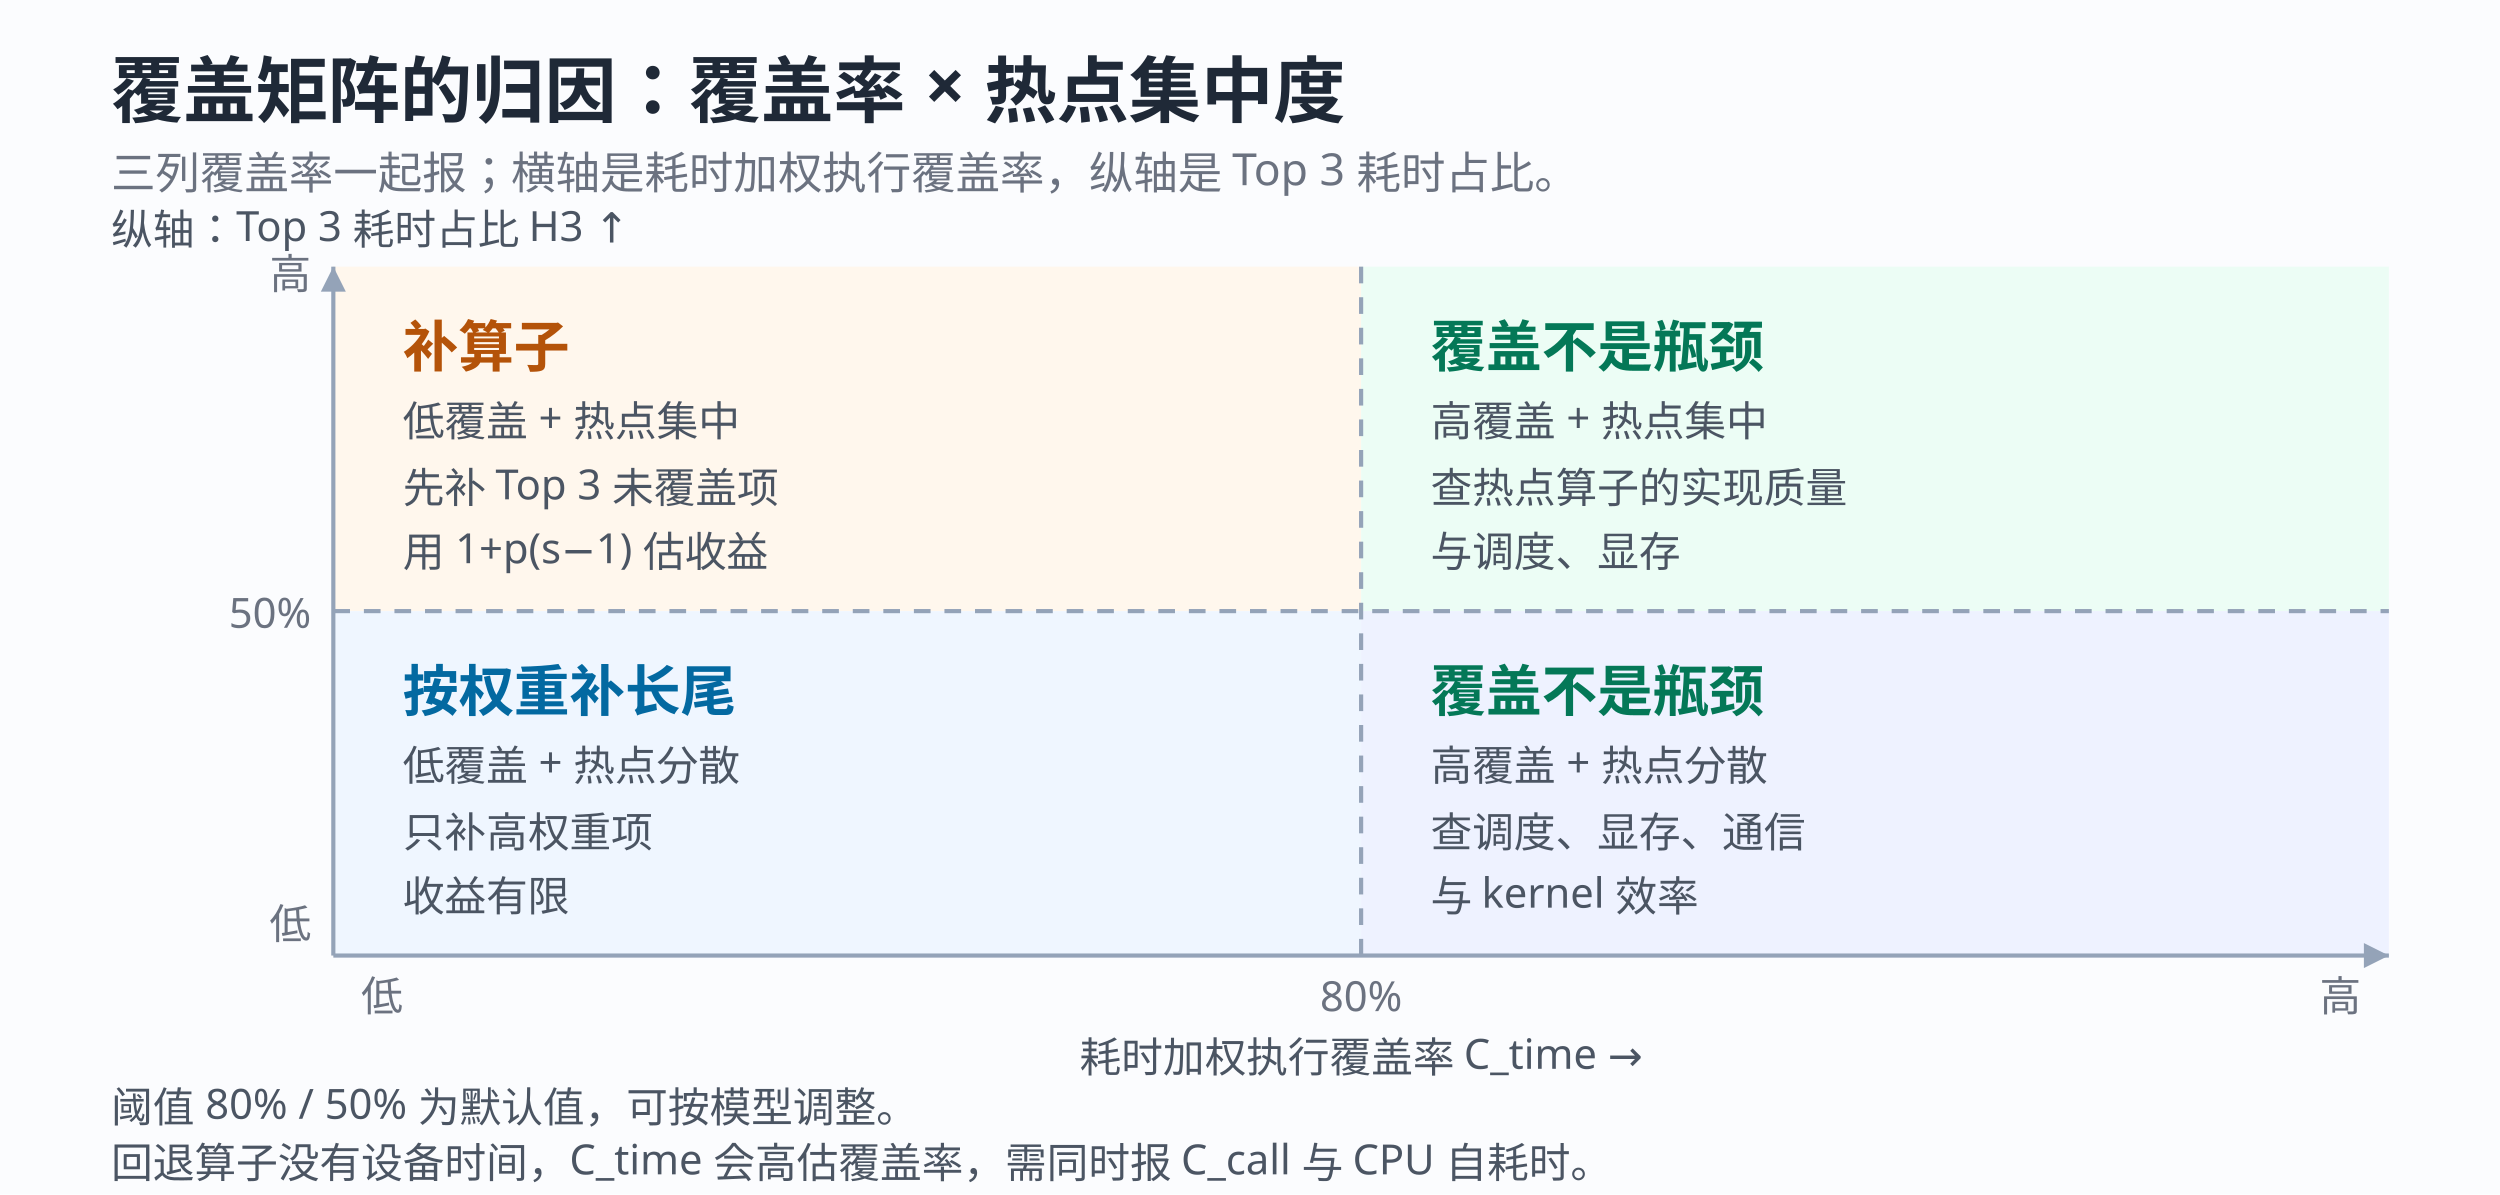
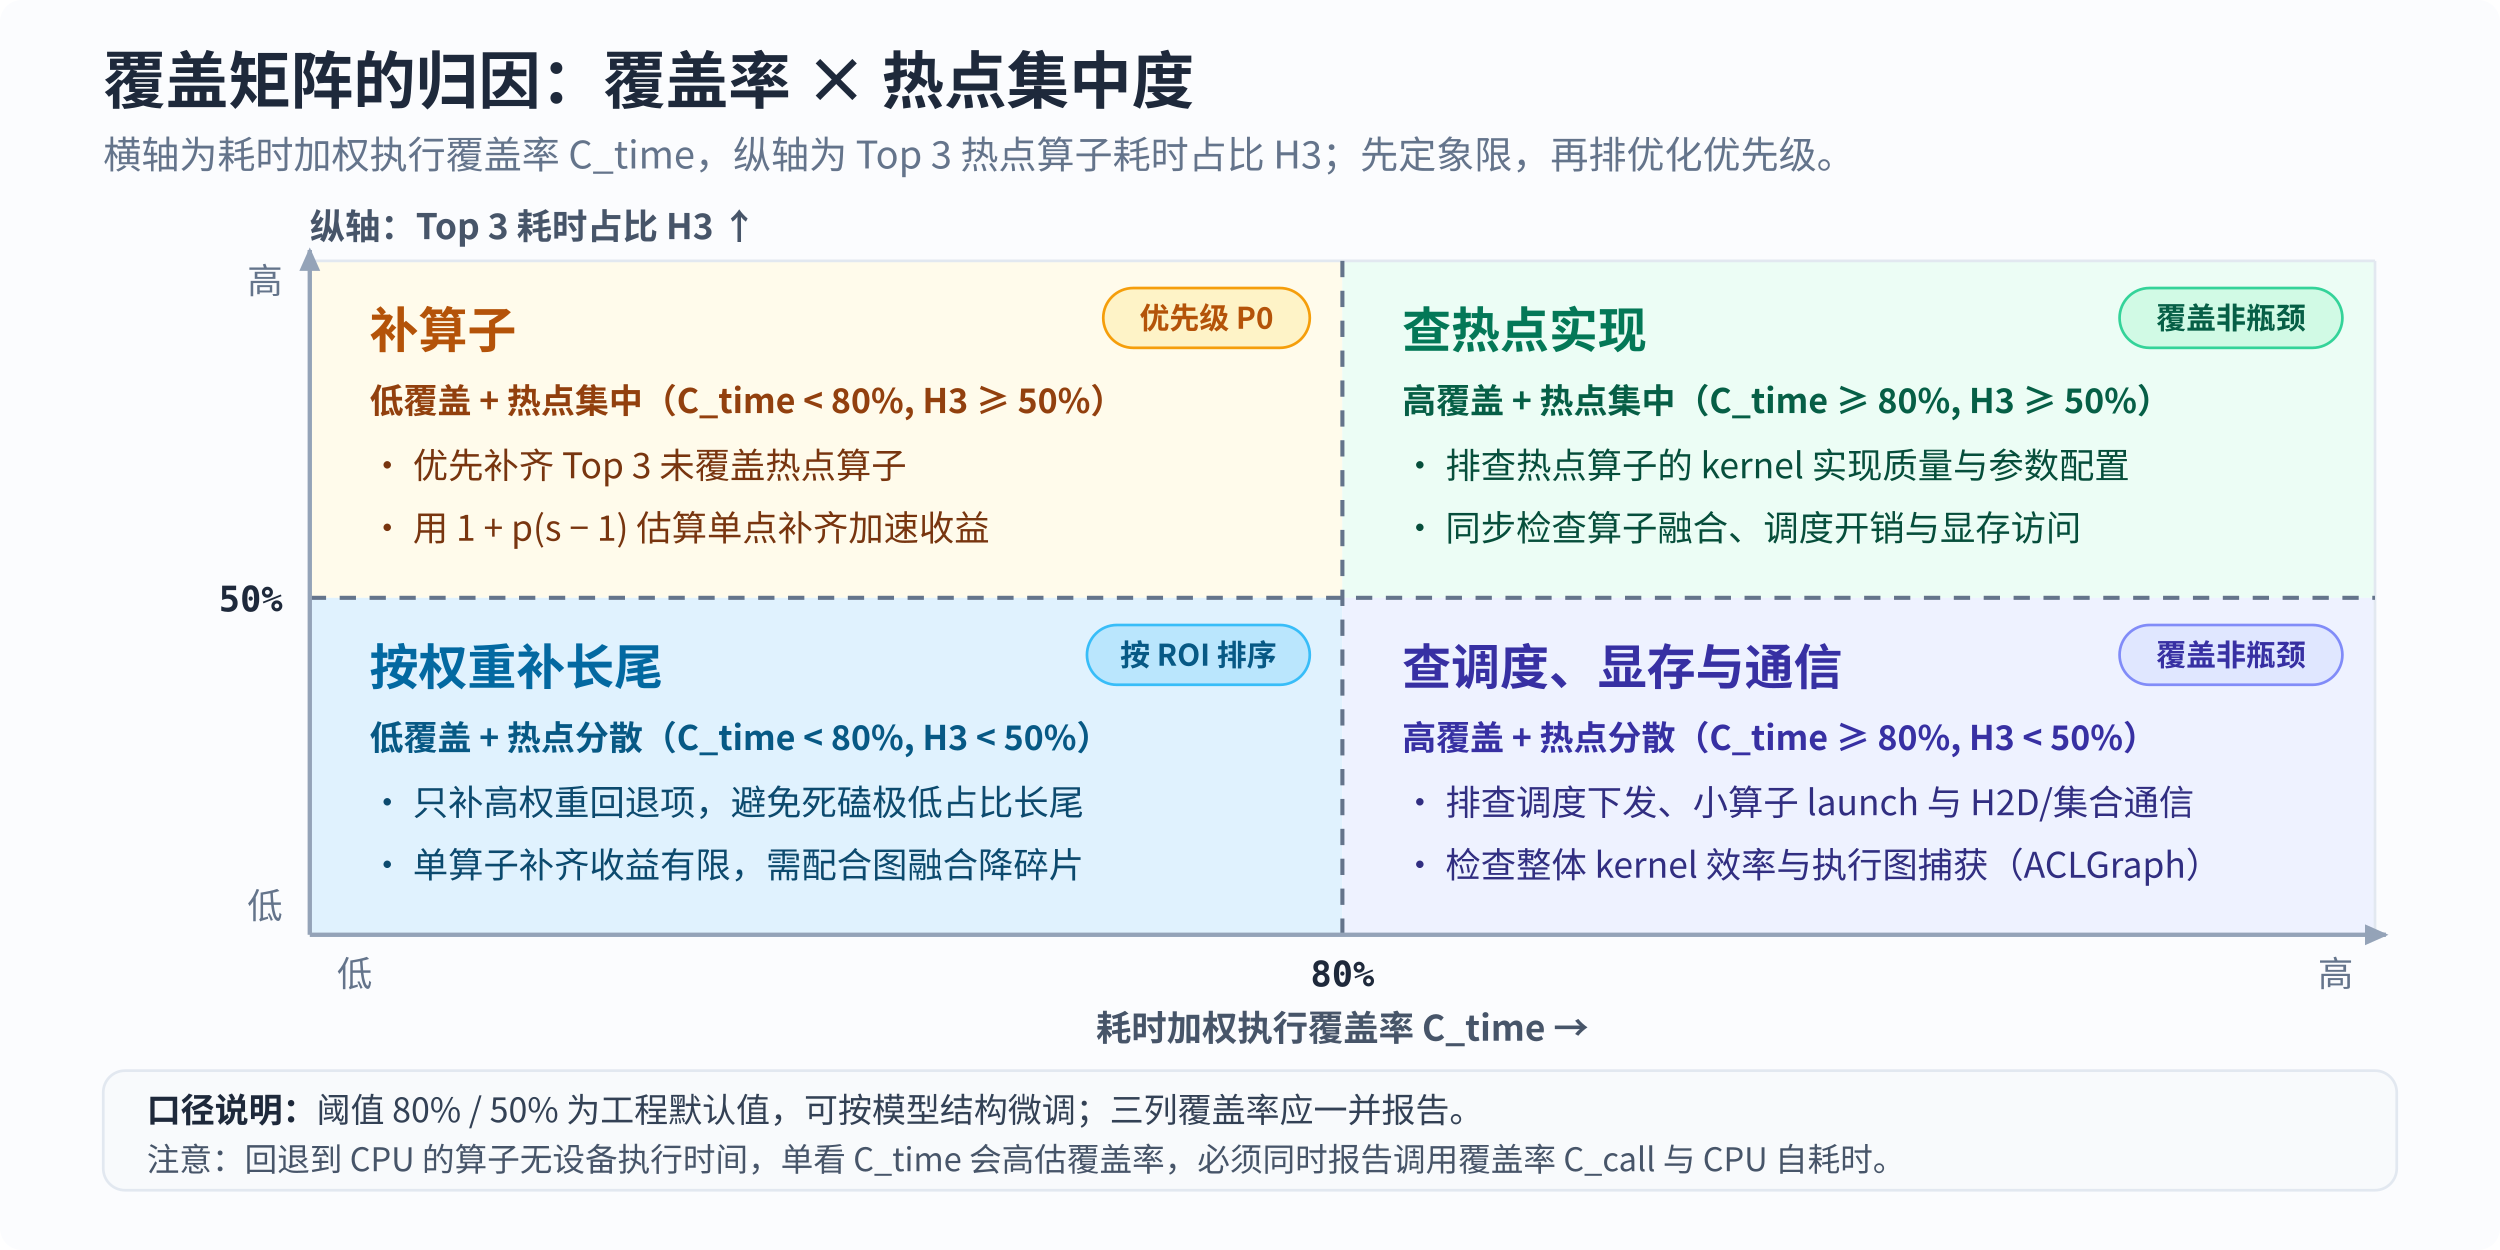
- <svg xmlns="http://www.w3.org/2000/svg" viewBox="0 0 900 430" role="img" aria-label="覆盖矩阵归因：覆盖率与热点集中度决定瓶颈在算子覆盖还是调度、显存、通信">
+ <svg xmlns="http://www.w3.org/2000/svg" viewBox="0 0 920 460" role="img" aria-label="覆盖矩阵四象限归因：横轴耗时加权执行覆盖率 C_time，纵轴 Top 3 耗时占比 H3，区分补算子、按权重补长尾、查热点实现与查调度显存通信">
  <style>
- text{font-family:"PingFang SC","Hiragino Sans GB","Microsoft YaHei",sans-serif}
- .title{font-size:26px;font-weight:700;fill:#1f2937}.sub{font-size:16px;fill:#6b7280}
- .label{font-size:20px;font-weight:700}.small{font-size:15px;fill:#4b5563}
- .tick{font-size:15px;fill:#6b7280}.axis{stroke:#94a3b8;stroke-width:1.5}
- .threshold{stroke:#94a3b8;stroke-width:1.5;stroke-dasharray:6 5}
- </style>
+     text { font-family: "PingFang SC", "Hiragino Sans GB", "Microsoft YaHei", "Noto Sans CJK SC", sans-serif; }
+     .mono { font-family: "JetBrains Mono", "SFMono-Regular", Consolas, monospace; }
+     .title { font-size: 23px; font-weight: 700; fill: #1e293b; }
+     .sub { font-size: 14px; fill: #64748b; }
+     .axis-label { font-size: 13px; font-weight: 600; fill: #475569; }
+     .tick { font-size: 13px; fill: #64748b; }
+     .tick-bold { font-size: 13px; font-weight: 700; fill: #1e293b; }
+     .q-title { font-size: 18px; font-weight: 700; }
+     .q-cond { font-size: 12.5px; font-weight: 600; }
+     .q-body { font-size: 13px; }
+     .badge { font-size: 11px; font-weight: 700; text-anchor: middle; }
+     .note { font-size: 12.5px; fill: #334155; }
+     .note-sub { font-size: 12px; fill: #475569; }
+     .axis { stroke: #94a3b8; stroke-width: 1.6; }
+     .threshold { stroke: #64748b; stroke-width: 1.5; stroke-dasharray: 6 5; }
+   </style>
  <defs>
-     <marker id="arrow" markerWidth="8" markerHeight="8" refX="6" refY="3" orient="auto">
-       <path d="M0,0 L6,3 L0,6 Z" fill="#94a3b8" />
+     <marker id="arrow" viewBox="0 0 10 10" refX="8" refY="5" markerWidth="6" markerHeight="6" orient="auto">
+       <path d="M0,1 L9,5 L0,9 Z" fill="#94a3b8" />
    </marker>
  </defs>
-   <rect width="900" height="430" fill="#fbfcfe" />
-   <text x="40" y="42" class="title">覆盖矩阵的归因：覆盖率 × 热点集中度</text>
-   <text x="40" y="68" class="sub">三列覆盖率一起报；横轴是耗时加权执行覆盖率，纵轴是 Top 3 耗时占比。</text>
-   <rect x="120" y="96" width="370" height="124" fill="#fff7ed" />
-   <rect x="490" y="96" width="370" height="124" fill="#ecfdf5" />
-   <rect x="120" y="220" width="370" height="124" fill="#eff6ff" />
-   <rect x="490" y="220" width="370" height="124" fill="#eef2ff" />
-   <line x1="120" y1="344" x2="860" y2="344" class="axis" marker-end="url(#arrow)" />
-   <line x1="120" y1="344" x2="120" y2="96" class="axis" marker-end="url(#arrow)" />
-   <line x1="490" y1="96" x2="490" y2="344" class="threshold" />
-   <line x1="120" y1="220" x2="860" y2="220" class="threshold" />
-   <text x="130" y="364" class="tick">低</text>
-   <text x="490" y="364" class="tick" text-anchor="middle">80%</text>
-   <text x="850" y="364" class="tick" text-anchor="end">高</text>
-   <text x="112" y="338" class="tick" text-anchor="end">低</text>
-   <text x="112" y="226" class="tick" text-anchor="end">50%</text>
-   <text x="112" y="104" class="tick" text-anchor="end">高</text>
-   <text x="490" y="386" class="small" text-anchor="middle">耗时加权执行覆盖率 C_time →</text>
-   <text x="40" y="88" class="small">纵轴：Top 3 耗时占比 H3 ↑</text>
-   <text x="145" y="132" class="label" fill="#b45309">补算子</text>
-   <text x="145" y="157" class="small" fill="#92400e">低覆盖 + 热点集中</text>
-   <text x="145" y="181" class="small" fill="#92400e">先补 Top 3 未覆盖项</text>
-   <text x="145" y="204" class="small" fill="#92400e">用 1+p(s−1) 估收益</text>
-   <text x="515" y="132" class="label" fill="#047857">覆盖不是瓶颈</text>
-   <text x="515" y="157" class="small" fill="#065f46">高覆盖 + 热点集中</text>
-   <text x="515" y="181" class="small" fill="#065f46">查热点算子的实现质量</text>
-   <text x="515" y="204" class="small" fill="#065f46">与调度、显存</text>
-   <text x="145" y="256" class="label" fill="#0369a1">按权重补长尾</text>
-   <text x="145" y="281" class="small" fill="#075985">低覆盖 + 热点分散</text>
-   <text x="145" y="305" class="small" fill="#075985">只补高权重项</text>
-   <text x="145" y="328" class="small" fill="#075985">收益有限</text>
-   <text x="515" y="256" class="label" fill="#047857">覆盖不是瓶颈</text>
-   <text x="515" y="281" class="small" fill="#065f46">高覆盖 + 热点分散</text>
-   <text x="515" y="305" class="small" fill="#065f46">查调度、显存、通信</text>
-   <text x="515" y="328" class="small" fill="#065f46">与 kernel 效率</text>
-   <text x="40" y="404" class="small">阈值 80% / 50% 为默认值，可按模型调整。</text>
-   <text x="40" y="424" class="small">回退算子没有设备时间，C_time 会高估覆盖率，需同时报 C_call 与 CPU 自耗时。</text>
+   <rect width="920" height="460" fill="#fbfcfe" rx="8" />
+   <text x="38" y="38" class="title">覆盖矩阵的归因：覆盖率 × 热点集中度</text>
+   <text x="38" y="62" class="sub">横轴为耗时加权执行覆盖率 C_time，纵轴为 Top 3 热点算子耗时占比 H3；先定象限，再排优化优先级。</text>
+   <text x="114" y="88" class="axis-label">纵轴：Top 3 耗时占比 H3 ↑</text>
+   <rect x="114" y="96" width="380" height="124" fill="#fffbeb" />
+   <rect x="494" y="96" width="380" height="124" fill="#ecfdf5" />
+   <rect x="114" y="220" width="380" height="124" fill="#e0f2fe" />
+   <rect x="494" y="220" width="380" height="124" fill="#eef2ff" />
+   <line x1="114" y1="96" x2="874" y2="96" stroke="#e2e8f0" stroke-width="1" />
+   <line x1="874" y1="96" x2="874" y2="344" stroke="#e2e8f0" stroke-width="1" />
+   <line x1="494" y1="96" x2="494" y2="344" class="threshold" />
+   <line x1="114" y1="220" x2="874" y2="220" class="threshold" />
+   <line x1="114" y1="344" x2="878" y2="344" class="axis" marker-end="url(#arrow)" />
+   <line x1="114" y1="344" x2="114" y2="92" class="axis" marker-end="url(#arrow)" />
+   <text x="124" y="363" class="tick">低</text>
+   <text x="494" y="363" class="tick-bold mono" text-anchor="middle">80%</text>
+   <text x="866" y="363" class="tick" text-anchor="end">高</text>
+   <text x="104" y="338" class="tick" text-anchor="end">低</text>
+   <text x="104" y="225" class="tick-bold mono" text-anchor="end">50%</text>
+   <text x="104" y="108" class="tick" text-anchor="end">高</text>
+   <text x="494" y="383" class="axis-label" text-anchor="middle">耗时加权执行覆盖率 C_time →</text>
+   <g>
+     <rect x="406" y="106" width="76" height="22" rx="11" fill="#fef3c7" stroke="#f59e0b" />
+     <text x="444" y="121" class="badge" fill="#b45309">优先级 P0</text>
+     <text x="136" y="128" class="q-title" fill="#b45309">补算子</text>
+     <text x="136" y="152" class="q-cond" fill="#92400e">低覆盖 + 热点集中（C_time &lt; 80%, H3 ≥ 50%）</text>
+     <text x="136" y="176" class="q-body" fill="#78350f">• 优先补齐 Top 3 未覆盖热点算子</text>
+     <text x="136" y="199" class="q-body" fill="#78350f">• 用 1 + p(s − 1) 估算单点补齐加速收益</text>
+   </g>
+   <g>
+     <rect x="780" y="106" width="82" height="22" rx="11" fill="#d1fae5" stroke="#34d399" />
+     <text x="821" y="121" class="badge" fill="#065f46">覆盖非瓶颈</text>
+     <text x="516" y="128" class="q-title" fill="#047857">查热点实现</text>
+     <text x="516" y="152" class="q-cond" fill="#065f46">高覆盖 + 热点集中（C_time ≥ 80%, H3 ≥ 50%）</text>
+     <text x="516" y="176" class="q-body" fill="#064e3b">• 排查热点算子的 kernel 实现质量与参数配置</text>
+     <text x="516" y="199" class="q-body" fill="#064e3b">• 同步检查算子融合、调度开销与显存访问</text>
+   </g>
+   <g>
+     <rect x="400" y="230" width="82" height="22" rx="11" fill="#bae6fd" stroke="#38bdf8" />
+     <text x="441" y="245" class="badge" fill="#075985">按 ROI 排序</text>
+     <text x="136" y="252" class="q-title" fill="#0369a1">按权重补长尾</text>
+     <text x="136" y="276" class="q-cond" fill="#075985">低覆盖 + 热点分散（C_time &lt; 80%, H3 &lt; 50%）</text>
+     <text x="136" y="300" class="q-body" fill="#0c4a6e">• 只补高权重回退项，避免死磕极低占比长尾</text>
+     <text x="136" y="323" class="q-body" fill="#0c4a6e">• 单算子补齐收益有限，需配合图融合降碎片</text>
+   </g>
+   <g>
+     <rect x="780" y="230" width="82" height="22" rx="11" fill="#e0e7ff" stroke="#818cf8" />
+     <text x="821" y="245" class="badge" fill="#3730a3">覆盖非瓶颈</text>
+     <text x="516" y="252" class="q-title" fill="#3730a3">查调度、显存与通信</text>
+     <text x="516" y="276" class="q-cond" fill="#3730a3">高覆盖 + 热点分散（C_time ≥ 80%, H3 &lt; 50%）</text>
+     <text x="516" y="300" class="q-body" fill="#312e81">• 排查调度下发、小算子 launch 与 H2D/集合通信</text>
+     <text x="516" y="323" class="q-body" fill="#312e81">• 检查整体 kernel 效率与执行图捕获（ACLGraph）</text>
+   </g>
+   <rect x="38" y="394" width="844" height="44" rx="8" fill="#f8fafc" stroke="#e2e8f0" />
+   <text x="54" y="413" class="note">
+     <tspan font-weight="700" fill="#1e293b">口径说明：</tspan>阈值 80% / 50% 为工程默认值，可按模型结构微调；三列覆盖率应一并报告。</text>
+   <text x="54" y="431" class="note-sub">注意：回退到 CPU 的算子无设备执行时间，单看 C_time 会高估覆盖率，必须同时报告调用覆盖率 C_call 与 CPU 自耗时。</text>
</svg>
